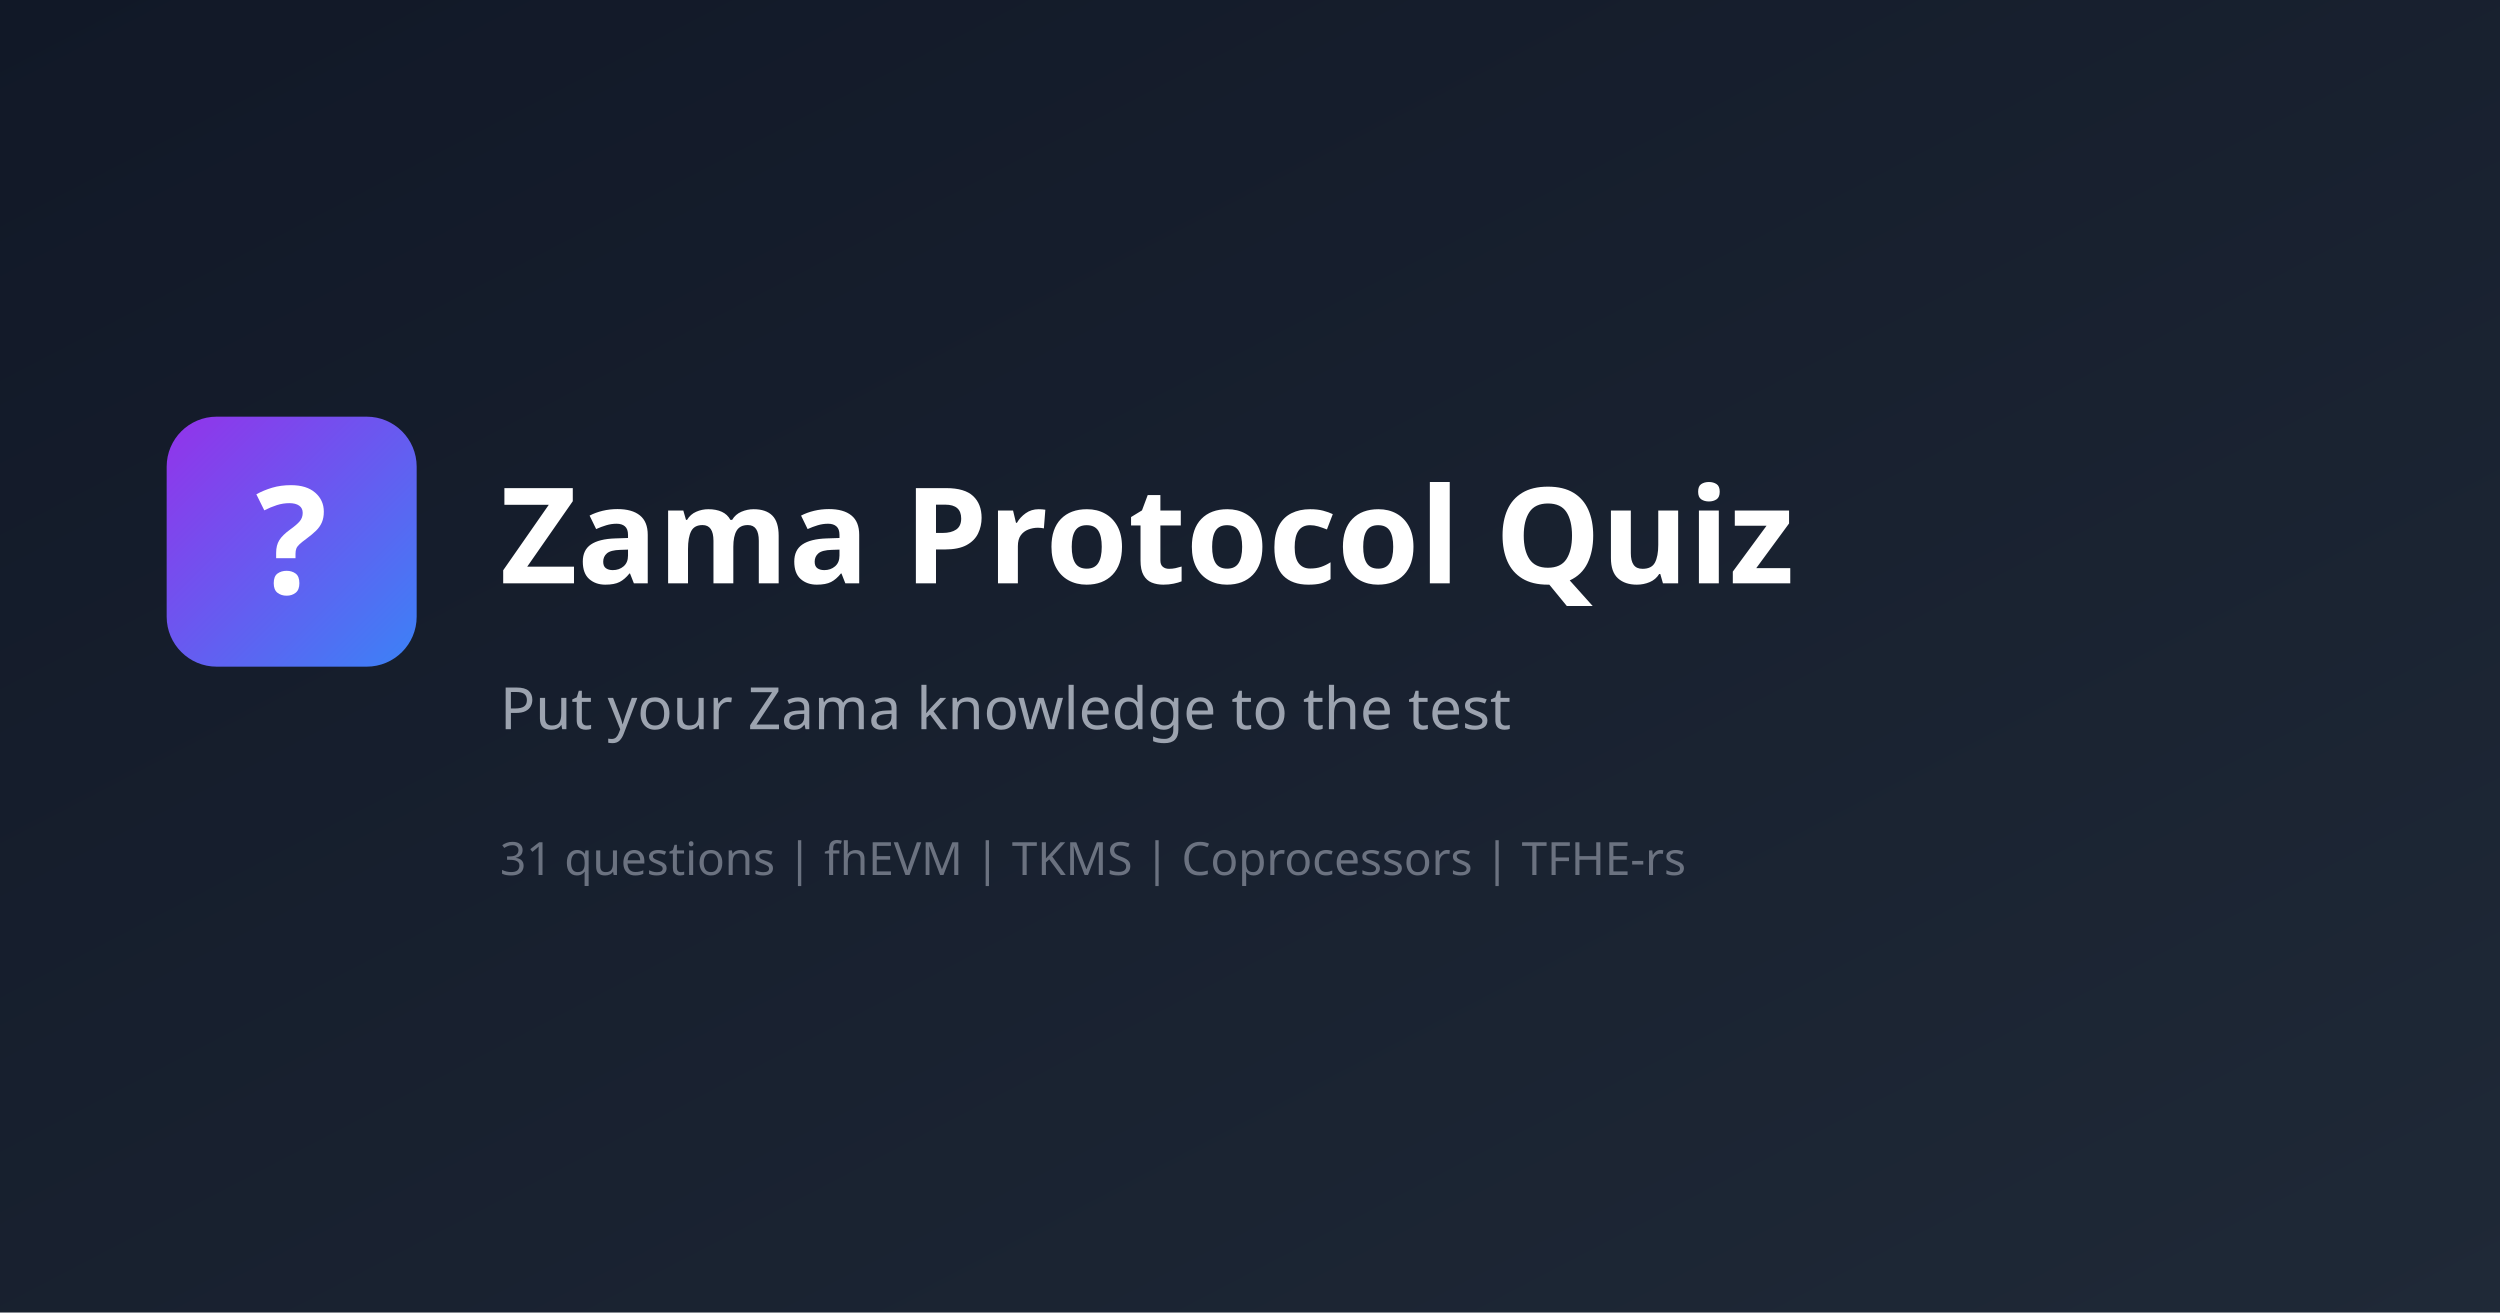
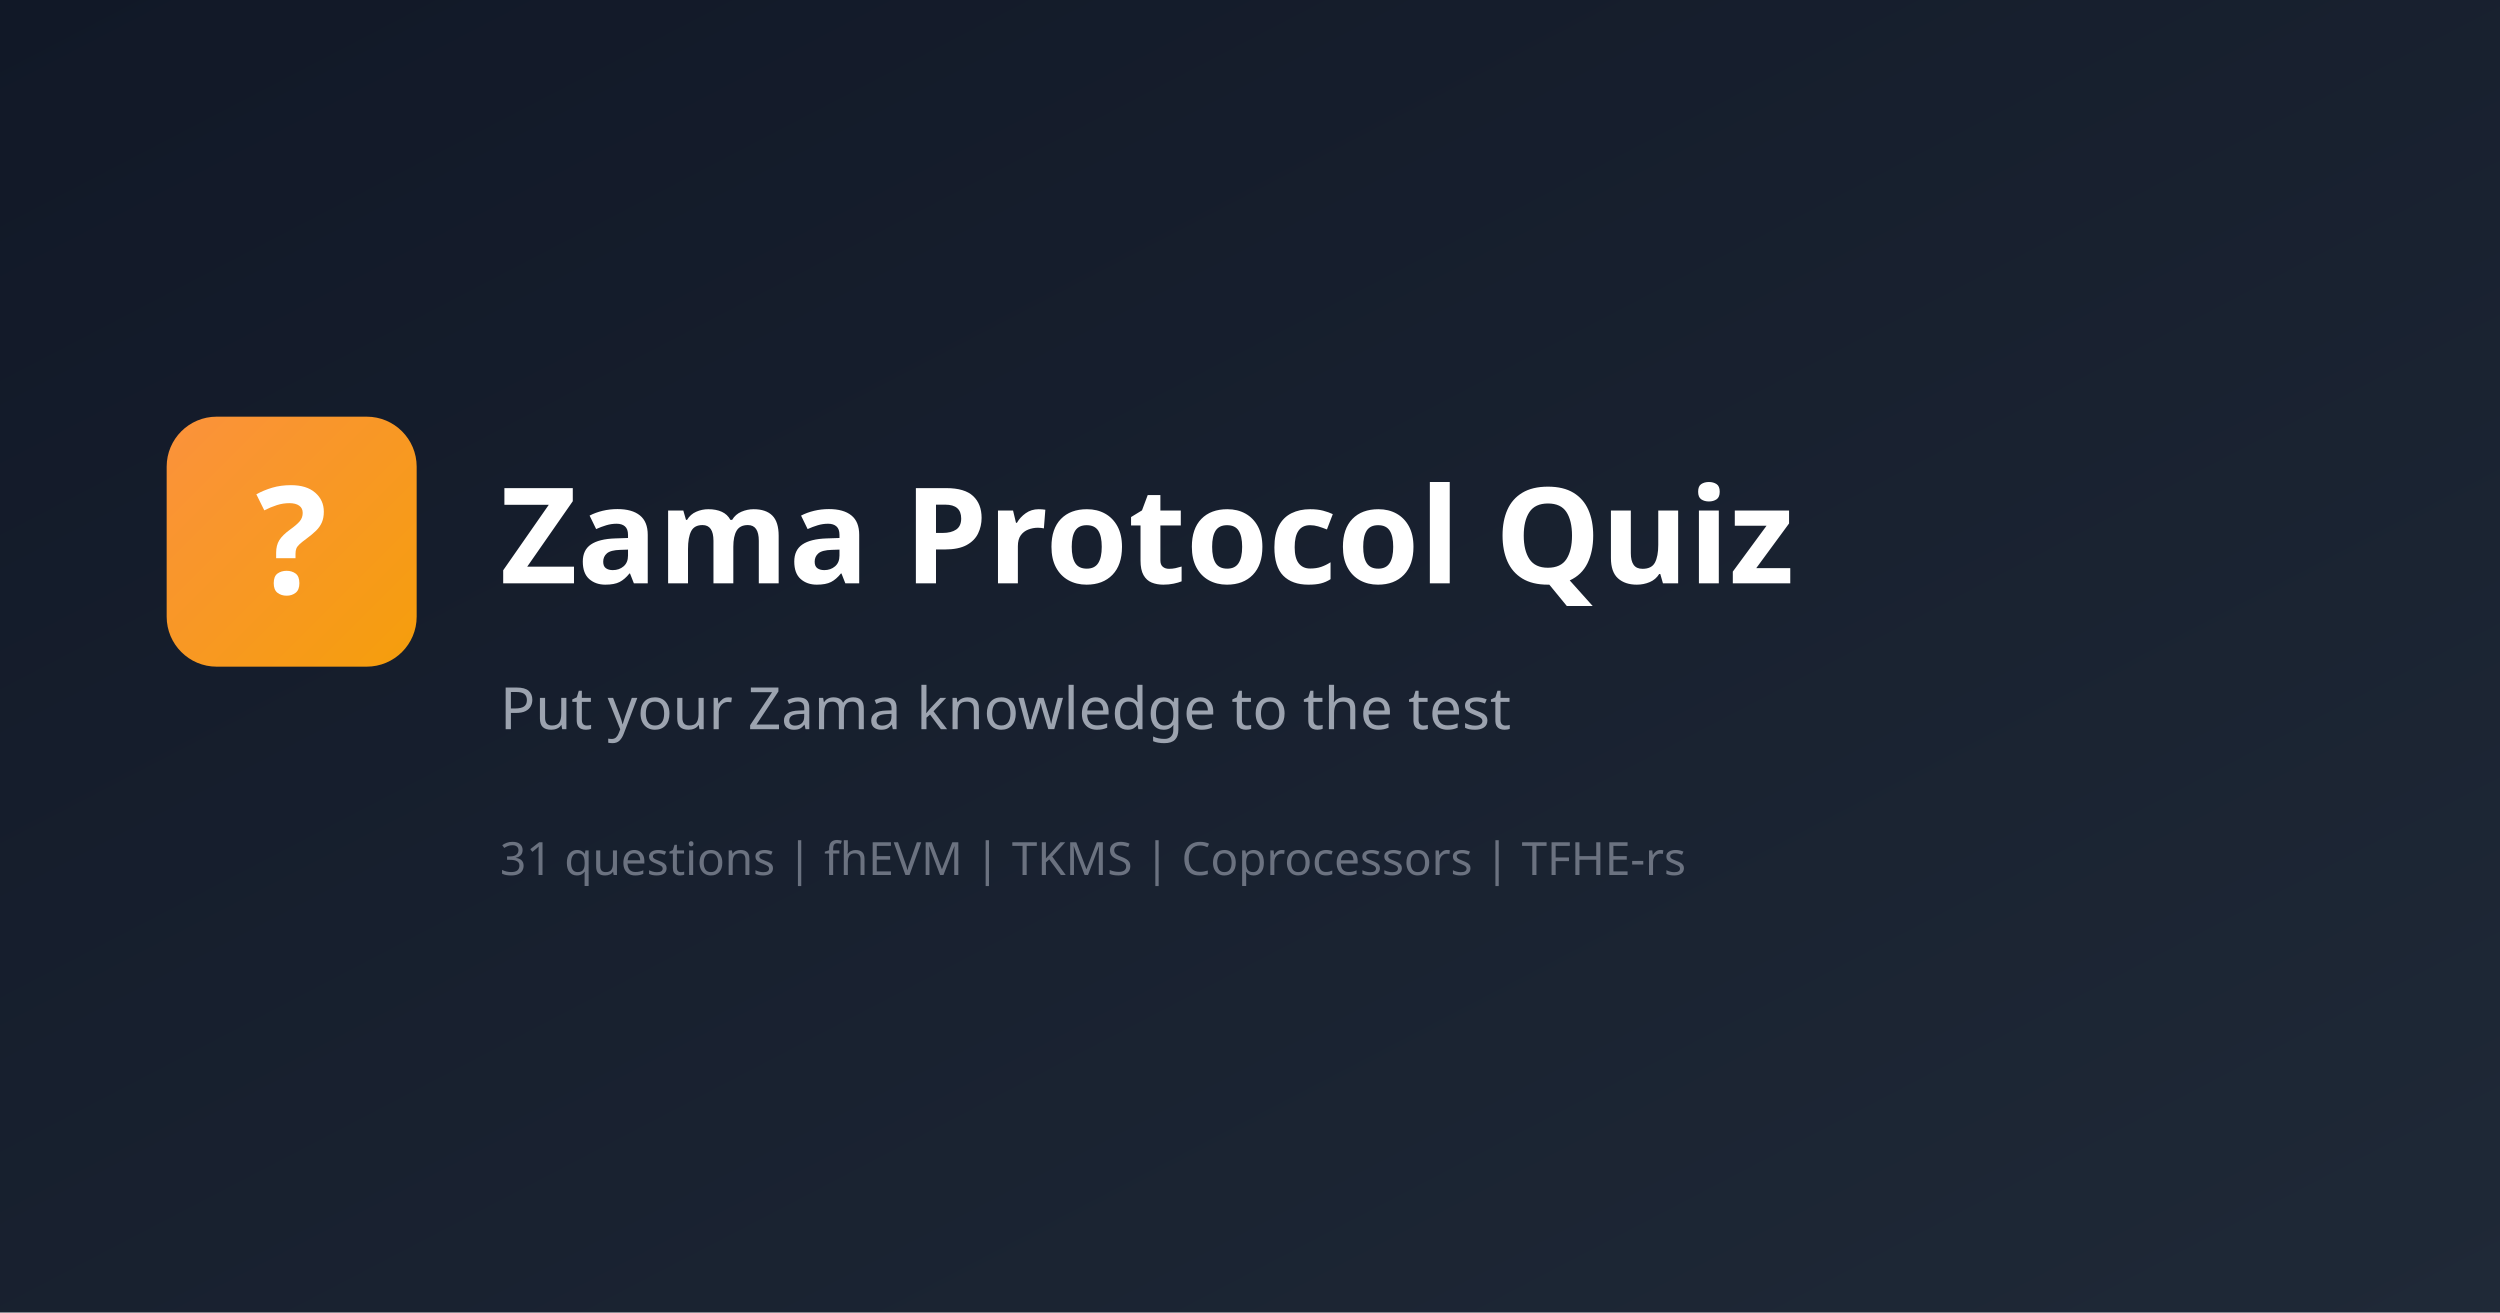
<svg xmlns="http://www.w3.org/2000/svg" viewBox="0 0 1200 630">
  <defs>
    <linearGradient id="bg" x1="0%" y1="0%" x2="100%" y2="100%">
      <stop offset="0%" style="stop-color:#111827" />
      <stop offset="100%" style="stop-color:#1f2937" />
    </linearGradient>
    <linearGradient id="accent" x1="0%" y1="0%" x2="100%" y2="100%">
-       <stop offset="0%" style="stop-color:#9333ea" />
-       <stop offset="100%" style="stop-color:#3b82f6" />
+       <stop offset="0%" style="stop-color:#fb923c" />
+       <stop offset="100%" style="stop-color:#f59e0b" />
    </linearGradient>
  </defs>
  <rect width="1200" height="630" fill="url(#bg)" />
  <rect x="80" y="200" width="120" height="120" rx="24" fill="url(#accent)" />
  <text x="140" y="285" font-family="system-ui, sans-serif" font-size="72" font-weight="bold" fill="white" text-anchor="middle">?</text>
  <text x="240" y="280" font-family="system-ui, sans-serif" font-size="64" font-weight="bold" fill="white">Zama Protocol Quiz</text>
  <text x="240" y="350" font-family="system-ui, sans-serif" font-size="28" fill="#9ca3af">Put your Zama knowledge to the test</text>
  <text x="240" y="420" font-family="system-ui, sans-serif" font-size="22" fill="#6b7280">31 questions | fhEVM | TKMS | Coprocessors | TFHE-rs</text>
</svg>
